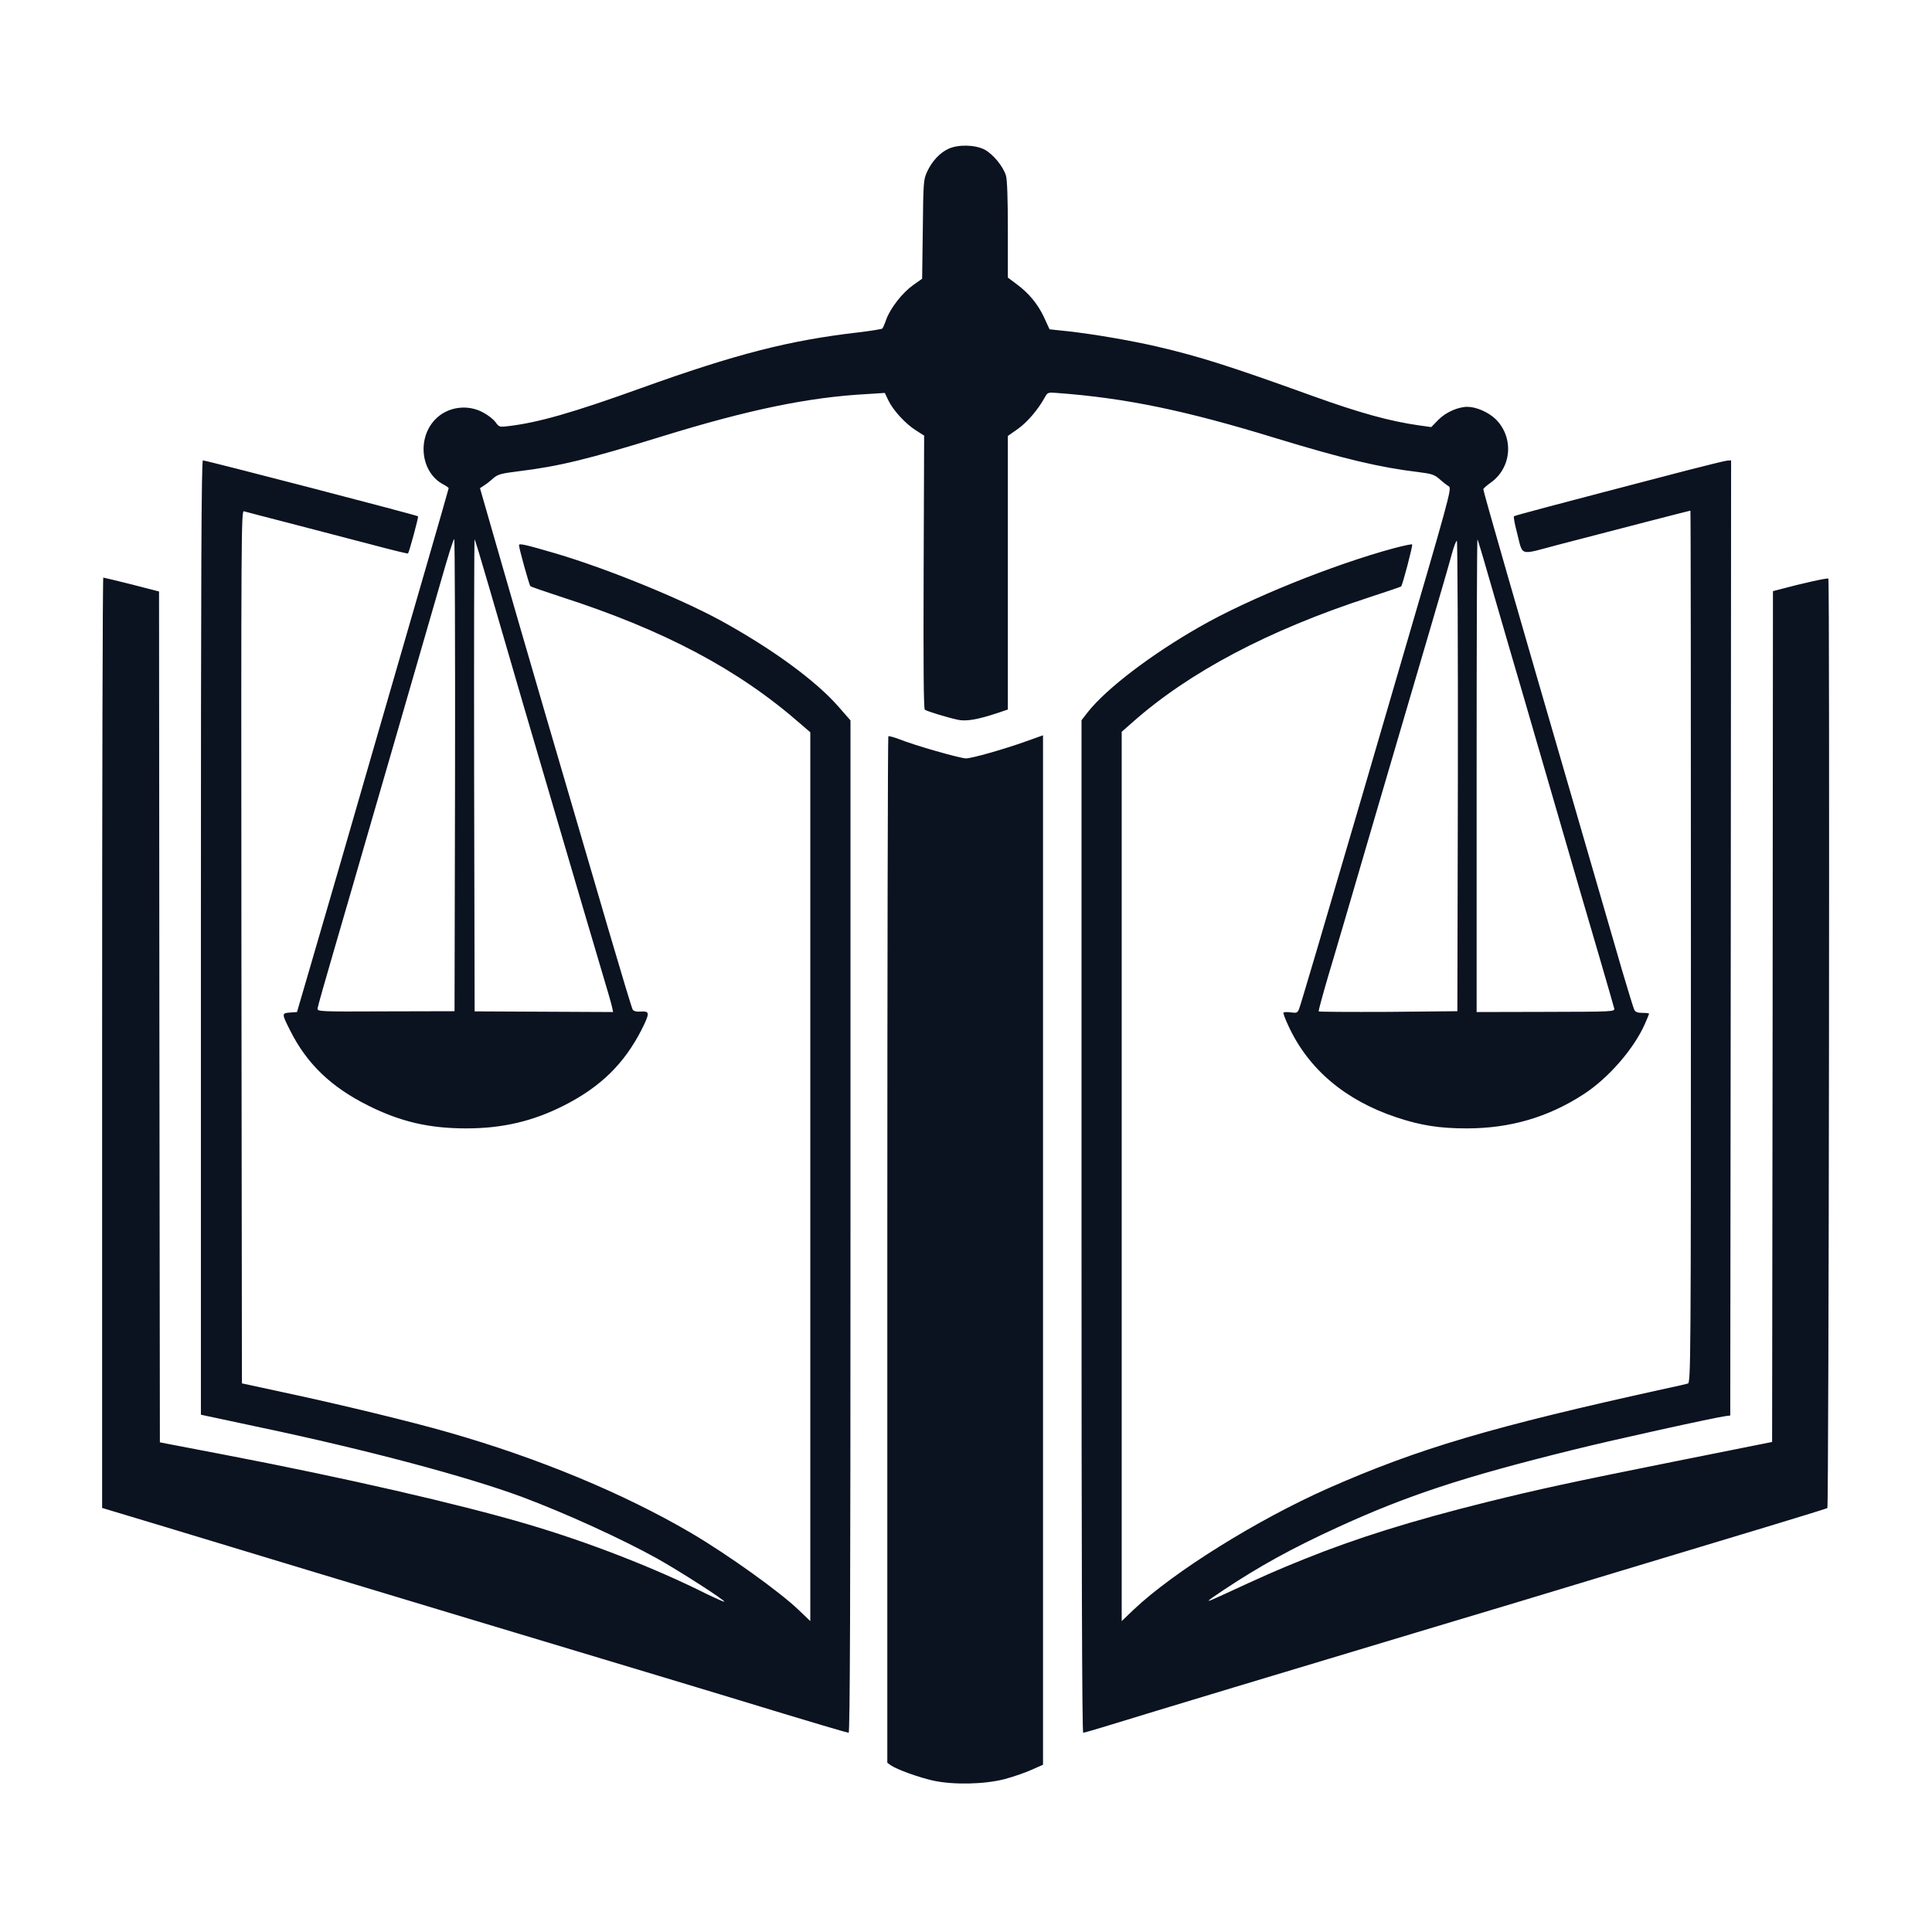
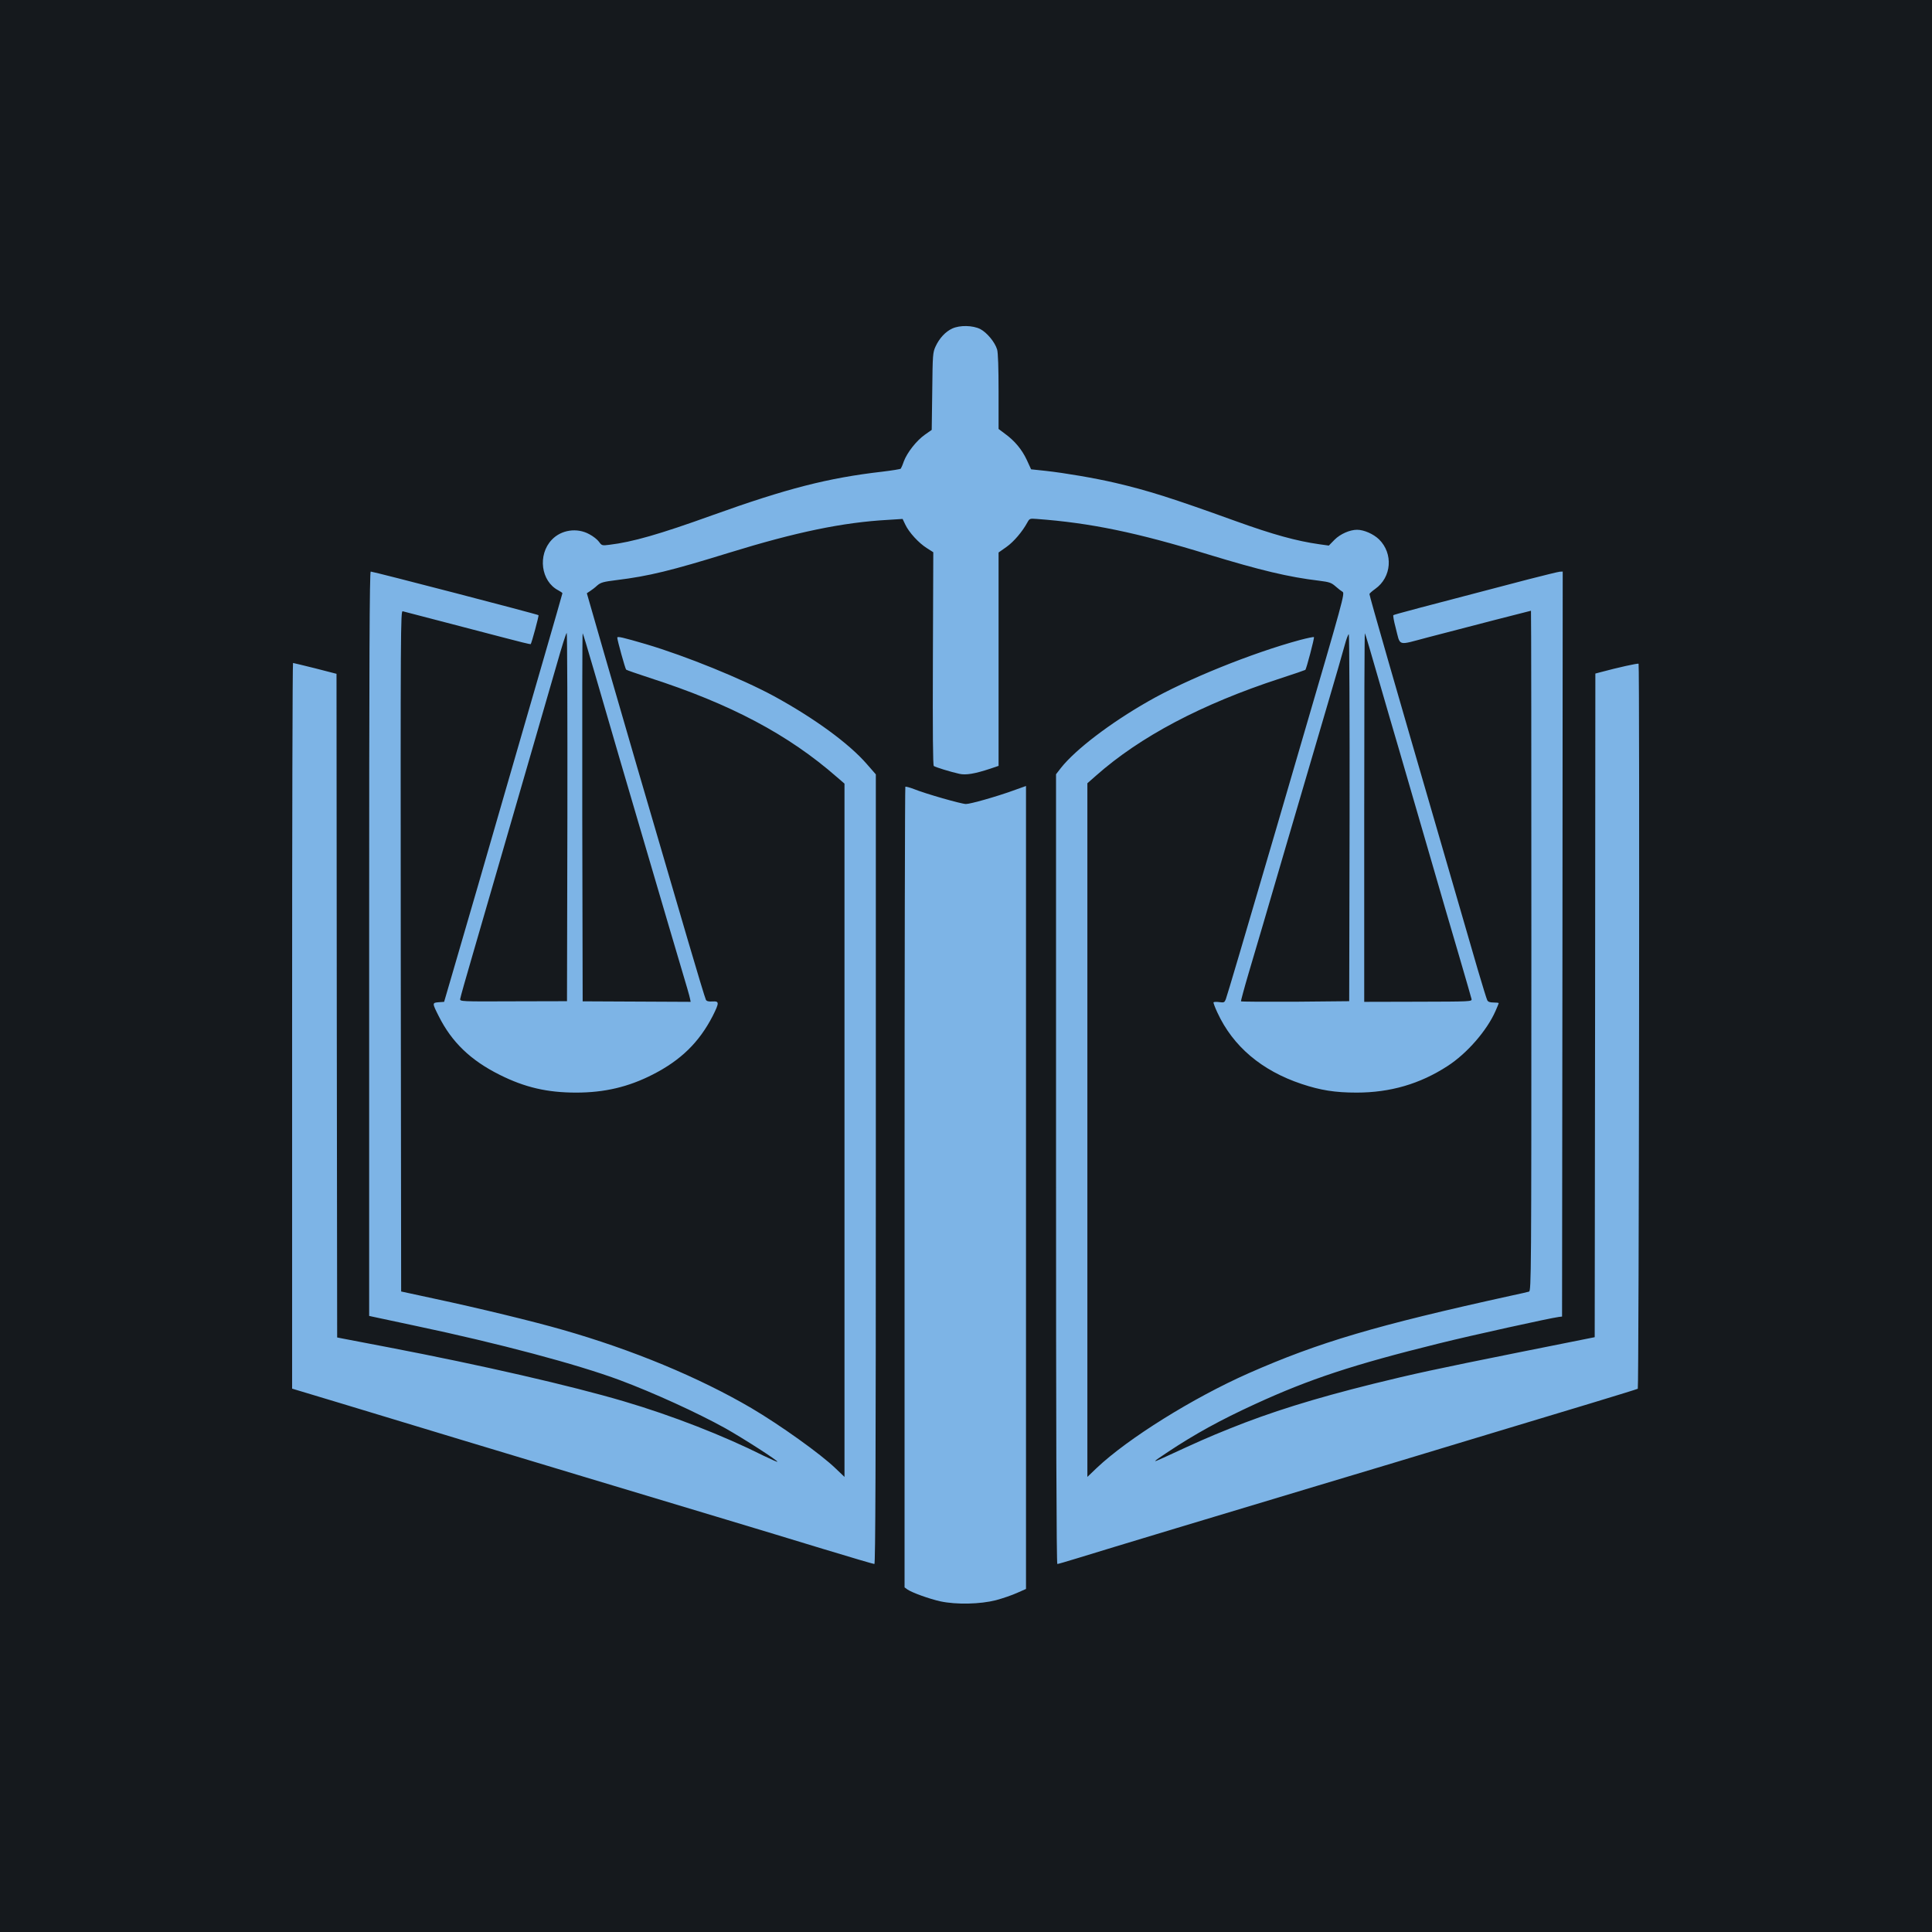
- <svg xmlns="http://www.w3.org/2000/svg" viewBox="0 0 1154 1154">
-   <style>path{fill:#0b1220}@media (prefers-color-scheme:dark){path{fill:#f1f5f9}}</style>
-   <path d="M 566.5 88.9 C 561.3 91.3, 556.7 96.3, 553.8 102.5 C 551.6 107.3, 551.5 108.7, 551.2 137 L 550.8 166.5 545.4 170.3 C 539.1 174.8, 532 183.8, 529.4 190.7 C 528.5 193.4, 527.4 195.8, 527.1 196.2 C 526.7 196.6, 520.4 197.6, 513 198.5 C 471.3 203.3, 439.8 211.4, 382.7 231.9 C 342.2 246.5, 321.5 252.4, 303.9 254.5 C 298.4 255.2, 298.1 255.1, 296 252.2 C 294.8 250.5, 291.5 247.9, 288.6 246.4 C 279.2 241.2, 267 243, 259.8 250.7 C 248.9 262.2, 251.5 282.5, 264.9 289.4 C 266.6 290.3, 268 291.3, 268 291.6 C 268 291.9, 261.5 314.5, 253.6 341.8 C 245.7 369.1, 231.9 416.7, 223 447.5 C 208.2 499, 198 533.9, 183.1 585 L 177.4 604.5 173.2 604.8 C 168.2 605.2, 168.2 605.4, 173.3 615.5 C 183.2 635.3, 197.7 649.3, 220 660.4 C 239.2 670, 256.3 674, 278.5 674 C 300.2 674, 318.5 669.7, 337.1 660.2 C 358.7 649.2, 372.7 635.5, 383.1 615.3 C 388.2 605.1, 388.2 603.9, 382.9 604.2 C 380 604.4, 378.5 604, 377.9 603 C 377.4 602.2, 371.2 581.7, 364.1 557.5 C 334.1 455.3, 312.3 380.6, 299.9 337.5 L 286.7 291.6 289.1 290 C 290.4 289.2, 292.9 287.3, 294.6 285.7 C 297.4 283.3, 299.3 282.8, 309.7 281.5 C 334.1 278.5, 351.3 274.3, 395.6 260.6 C 447.1 244.7, 482.9 237.3, 517.5 235.4 L 528.5 234.7 530.6 239.1 C 533.4 245, 540.8 253.1, 547 257 L 552 260.2 551.7 341.6 C 551.5 398.6, 551.7 423.3, 552.4 423.9 C 553.6 424.8, 565.2 428.4, 572 429.9 C 577 431, 583.7 429.9, 595.8 425.9 L 602 423.8 602 342.1 L 602 260.4 608.1 256.1 C 613.6 252.2, 620.2 244.5, 624.1 237.3 C 625.7 234.4, 626 234.3, 631.1 234.7 C 672.1 237.7, 708 245.1, 762.6 261.9 C 802.4 274, 823.9 279.2, 847.4 282 C 855.3 283, 856.8 283.5, 860 286.3 C 862 288.1, 864.5 290, 865.4 290.5 C 867.3 291.6, 865.9 296.5, 834 405.5 C 830.8 416.5, 821.8 447.3, 814 474 C 790.1 555.6, 777.1 599.6, 776 602.5 C 775 605, 774.6 605.2, 771 604.7 C 768.8 604.4, 766.8 604.5, 766.6 604.9 C 766.4 605.2, 767.7 608.8, 769.6 612.8 C 781.5 638.6, 803.5 657.2, 834.1 667.4 C 848.5 672.2, 859.7 674, 876.1 674 C 901.9 674, 924.7 667.4, 945.9 653.6 C 960.6 644.1, 975.9 626.6, 982.5 611.6 C 983.9 608.5, 985 605.7, 985 605.5 C 985 605.2, 983.2 605, 981 605 C 978.3 605, 976.8 604.5, 976.2 603.2 C 975.7 602.3, 972.5 591.8, 969 580 C 965.6 568.2, 953 524.8, 941 483.5 C 905.8 362.5, 886 293.7, 886 292.2 C 886 291.8, 888 290, 890.4 288.3 C 903 279.4, 904.4 261.2, 893.3 250.3 C 889 246.2, 881.8 243, 876.5 243 C 871 243, 863.7 246.2, 859.3 250.6 L 854.9 255.1 847.7 254.1 C 830.1 251.6, 812.3 246.7, 783.7 236.4 C 734.4 218.6, 716.3 212.9, 691.5 207.1 C 675.6 203.4, 653.3 199.6, 638.2 197.9 L 626.9 196.7 623.6 189.5 C 619.9 181.6, 614.4 174.9, 606.8 169.4 L 602 165.8 602 137.3 C 602 119, 601.6 107.4, 600.9 105 C 599.2 99.3, 593.1 92, 588 89.3 C 582.2 86.4, 572.3 86.2, 566.5 88.9 M 120 560 L 120 845 122.2 845.5 C 123.5 845.8, 138.4 848.9, 155.5 852.6 C 219.1 866, 279.2 882, 312 894.2 C 337.9 903.9, 371.2 919.1, 392.5 930.9 C 406.4 938.7, 433.3 956, 432.6 956.7 C 432.4 956.9, 427.7 954.8, 422.1 952.1 C 391.4 936.7, 352 921.3, 315 910.4 C 274.4 898.4, 205.9 882.7, 135 869.1 C 117.7 865.8, 101.7 862.7, 99.5 862.3 L 95.5 861.5 95.2 607.4 L 95 353.3 78.7 349.1 C 69.8 346.9, 62.1 345, 61.7 345 C 61.3 345, 61 470, 61 622.8 L 61 900.7 98.2 911.9 C 171.1 934, 205.4 944.4, 280.5 967 C 322.3 979.6, 373.1 994.9, 393.5 1001 C 413.9 1007.1, 447.4 1017.3, 468.1 1023.6 C 488.8 1029.9, 506.2 1035, 506.9 1035 C 507.7 1035, 508 957, 508 732.6 L 508 430.3 501.1 422.4 C 487.4 406.6, 460.9 387.3, 430 370.4 C 405.6 357.2, 362.7 339.7, 332 330.6 C 314.2 325.4, 310 324.4, 310 325.6 C 310 327.5, 316.1 349.5, 316.8 350.1 C 317.2 350.5, 325.1 353.2, 334.5 356.3 C 396.7 376.3, 441.1 399.9, 478.2 432.4 L 484 437.4 484 702.9 L 484 968.3 477.2 961.8 C 465.7 950.7, 434.6 928.5, 412.7 915.6 C 372.4 892, 321.6 870.9, 268 855.6 C 245.8 849.2, 203.7 839, 169.5 831.7 L 144.5 826.3 144.2 565.6 C 144 317.6, 144.1 304.9, 145.7 305.4 C 146.7 305.7, 159.7 309.1, 174.5 312.9 C 189.3 316.8, 210.9 322.4, 222.4 325.4 C 234 328.5, 243.5 330.8, 243.7 330.6 C 244.4 329.9, 250.1 308.8, 249.7 308.4 C 249 307.7, 123.2 275, 121.2 275 C 120.3 275, 120 341.1, 120 560 M 1007.5 281 C 924.3 302.7, 904.8 307.9, 904.3 308.4 C 904 308.7, 904.7 312.9, 906 317.7 C 909.9 332.7, 906.7 331.7, 930.7 325.4 C 963.2 316.9, 1009.3 305, 1009.7 305 C 1009.9 305, 1010 422.2, 1010 565.4 C 1010 812.6, 1009.9 825.9, 1008.2 826.4 C 1007.3 826.7, 1001.1 828.1, 994.5 829.5 C 890.8 852.3, 847.3 865.2, 793.5 888.9 C 750.8 907.8, 701 938.9, 677.2 961.4 L 670 968.3 670 702.7 L 670 437.1 676.6 431.3 C 710.4 401.4, 757.5 376.5, 817.5 356.9 C 828 353.5, 836.7 350.5, 836.9 350.3 C 837.7 349.7, 844 325.7, 843.5 325.2 C 843.3 324.9, 838.5 325.9, 832.8 327.4 C 796.4 337.2, 745.6 357.7, 716.4 374.5 C 687.5 391, 661 411.2, 649.8 425.3 L 646 430.2 646 732.6 C 646 928.5, 646.3 1035, 647 1035 C 647.5 1035, 654.4 1033, 662.2 1030.6 C 685.8 1023.3, 778.3 995.4, 846 975.1 C 880.9 964.7, 934.2 948.6, 964.5 939.4 C 994.8 930.3, 1035.6 917.9, 1055.3 912 C 1075.1 906, 1091.3 901, 1091.5 900.8 C 1092.4 900, 1093 346.1, 1092.1 345.6 C 1091.4 345.1, 1076.2 348.5, 1062.8 352.1 L 1059 353.1 1058.8 607.2 L 1058.5 861.3 1000 873 C 936.7 885.7, 919.3 889.5, 888.5 897.1 C 843.1 908.4, 810.2 918.7, 778.7 931.4 C 762.3 938, 755.1 941.2, 728.5 953.5 C 719.1 957.8, 719.5 957.3, 731.5 949.3 C 752.5 935.4, 771.5 924.9, 798.5 912.5 C 840.3 893.3, 873.7 882.3, 939.2 866.1 C 964.1 859.9, 1024.1 846.7, 1031 845.8 L 1033.5 845.5 1033.8 560.2 L 1034 275 1031.8 275.1 C 1030.5 275.2, 1019.6 277.9, 1007.5 281 M 263.6 346.3 C 259.8 359.6, 251.8 387.1, 245.9 407.5 C 240 427.9, 229.3 465, 222 490 C 214.8 515, 204.6 550.1, 199.4 567.9 C 194.2 585.7, 189.8 601.2, 189.7 602.3 C 189.5 604.2, 190.1 604.3, 230.5 604.1 L 271.5 604 271.8 463 C 271.9 385.5, 271.7 322, 271.3 322 C 270.8 322, 267.4 332.9, 263.6 346.3 M 283.2 462.9 L 283.5 604.1 324.8 604.3 L 366.2 604.5 365.7 602 C 365.5 600.6, 362.5 590.3, 359.1 579 C 355.7 567.7, 344.4 529.2, 333.9 493.5 C 315.3 430.3, 308.9 408.5, 292.1 350.6 C 287.6 335.2, 283.8 322.4, 283.5 322.2 C 283.2 321.9, 283.1 385.2, 283.2 462.9 M 882 463.1 L 882 604.5 923.3 604.4 C 963.4 604.3, 964.5 604.3, 964.2 602.4 C 964 601.4, 959.8 587, 955 570.5 C 950.1 554, 939.1 516.2, 930.5 486.5 C 921.9 456.8, 912.2 423.5, 909 412.5 C 905.7 401.5, 898.6 376.8, 893 357.6 C 887.5 338.4, 882.8 322.4, 882.5 322.2 C 882.2 321.9, 882 385.3, 882 463.1 M 867.1 331.2 C 865.9 335.8, 860 356.1, 854 376.5 C 848 396.9, 833.4 446.8, 821.4 487.5 C 809.5 528.2, 797 571, 793.5 582.5 C 790.1 594, 787.5 603.8, 787.6 604.1 C 787.8 604.4, 806.5 604.5, 829.2 604.4 L 870.5 604 870.8 463.5 C 870.9 386.2, 870.6 323, 870.2 323 C 869.7 323, 868.3 326.7, 867.1 331.2 M 530.6 439.8 C 530.3 440.1, 530 578.2, 530 746.6 L 530 1052.9 532.2 1054.5 C 535.9 1057, 548.9 1061.7, 557.5 1063.6 C 569.7 1066.2, 587.9 1065.8, 600 1062.7 C 605.2 1061.3, 612.5 1058.8, 616.2 1057.1 L 623 1054.1 623 746.6 L 623 439.2 613.2 442.7 C 599.9 447.5, 580.4 453, 577 453 C 573.6 453, 546.2 445.2, 537.3 441.6 C 533.9 440.3, 530.9 439.5, 530.6 439.8" fill-rule="evenodd" />
+ <svg xmlns="http://www.w3.org/2000/svg" viewBox="0 0 1154 1154" role="img" aria-label="Munshi">
+   <rect width="1154" height="1154" fill="#15191d" />
+   <g transform="translate(126.9 126.9) scale(0.78)" fill="#7db4e6">
+     <path d="M 566.5 88.9 C 561.3 91.3, 556.7 96.3, 553.8 102.5 C 551.6 107.3, 551.5 108.7, 551.2 137 L 550.8 166.5 545.4 170.3 C 539.1 174.8, 532 183.8, 529.4 190.7 C 528.5 193.4, 527.4 195.8, 527.1 196.2 C 526.7 196.6, 520.4 197.6, 513 198.5 C 471.3 203.3, 439.8 211.4, 382.7 231.9 C 342.2 246.5, 321.5 252.4, 303.9 254.5 C 298.4 255.2, 298.1 255.1, 296 252.2 C 294.8 250.5, 291.5 247.9, 288.6 246.4 C 279.2 241.2, 267 243, 259.8 250.7 C 248.9 262.2, 251.5 282.5, 264.9 289.4 C 266.6 290.3, 268 291.3, 268 291.6 C 268 291.9, 261.5 314.5, 253.6 341.8 C 245.7 369.1, 231.9 416.7, 223 447.5 C 208.2 499, 198 533.9, 183.1 585 L 177.4 604.5 173.2 604.8 C 168.2 605.2, 168.2 605.4, 173.3 615.5 C 183.2 635.3, 197.7 649.3, 220 660.4 C 239.2 670, 256.3 674, 278.5 674 C 300.2 674, 318.5 669.7, 337.1 660.2 C 358.7 649.2, 372.7 635.5, 383.1 615.3 C 388.2 605.1, 388.2 603.9, 382.9 604.2 C 380 604.4, 378.5 604, 377.9 603 C 377.4 602.2, 371.2 581.7, 364.1 557.5 C 334.1 455.3, 312.3 380.6, 299.9 337.5 L 286.7 291.6 289.1 290 C 290.4 289.2, 292.9 287.3, 294.6 285.7 C 297.4 283.3, 299.3 282.8, 309.7 281.5 C 334.1 278.5, 351.3 274.3, 395.6 260.6 C 447.1 244.7, 482.9 237.3, 517.5 235.4 L 528.5 234.7 530.6 239.1 C 533.4 245, 540.8 253.1, 547 257 L 552 260.2 551.7 341.6 C 551.5 398.6, 551.7 423.3, 552.4 423.9 C 553.6 424.8, 565.2 428.4, 572 429.9 C 577 431, 583.7 429.9, 595.8 425.9 L 602 423.8 602 342.1 L 602 260.4 608.1 256.1 C 613.6 252.2, 620.2 244.5, 624.1 237.3 C 625.7 234.4, 626 234.3, 631.1 234.7 C 672.1 237.7, 708 245.1, 762.6 261.9 C 802.4 274, 823.9 279.2, 847.4 282 C 855.3 283, 856.8 283.5, 860 286.3 C 862 288.1, 864.5 290, 865.4 290.5 C 867.3 291.6, 865.9 296.5, 834 405.5 C 830.8 416.5, 821.8 447.3, 814 474 C 790.1 555.6, 777.1 599.6, 776 602.5 C 775 605, 774.6 605.2, 771 604.7 C 768.8 604.4, 766.8 604.5, 766.6 604.9 C 766.4 605.2, 767.7 608.8, 769.6 612.8 C 781.5 638.6, 803.5 657.2, 834.1 667.4 C 848.5 672.2, 859.7 674, 876.1 674 C 901.9 674, 924.7 667.4, 945.9 653.6 C 960.6 644.1, 975.9 626.6, 982.5 611.6 C 983.9 608.5, 985 605.7, 985 605.5 C 985 605.2, 983.2 605, 981 605 C 978.3 605, 976.8 604.5, 976.2 603.2 C 975.7 602.3, 972.5 591.8, 969 580 C 965.6 568.2, 953 524.8, 941 483.5 C 905.8 362.5, 886 293.7, 886 292.2 C 886 291.8, 888 290, 890.4 288.3 C 903 279.4, 904.4 261.2, 893.3 250.3 C 889 246.2, 881.8 243, 876.5 243 C 871 243, 863.7 246.2, 859.3 250.6 L 854.9 255.1 847.7 254.1 C 830.1 251.6, 812.3 246.7, 783.7 236.4 C 734.4 218.6, 716.3 212.9, 691.5 207.1 C 675.6 203.4, 653.3 199.6, 638.2 197.9 L 626.9 196.7 623.6 189.5 C 619.9 181.6, 614.4 174.9, 606.8 169.4 L 602 165.8 602 137.3 C 602 119, 601.6 107.4, 600.9 105 C 599.2 99.3, 593.1 92, 588 89.3 C 582.2 86.4, 572.3 86.2, 566.5 88.9 M 120 560 L 120 845 122.2 845.5 C 123.5 845.8, 138.4 848.9, 155.5 852.6 C 219.1 866, 279.2 882, 312 894.2 C 337.9 903.9, 371.2 919.1, 392.5 930.9 C 406.4 938.7, 433.3 956, 432.6 956.7 C 432.4 956.9, 427.7 954.8, 422.1 952.1 C 391.4 936.7, 352 921.3, 315 910.4 C 274.4 898.4, 205.9 882.7, 135 869.1 C 117.7 865.8, 101.7 862.7, 99.5 862.3 L 95.5 861.5 95.2 607.4 L 95 353.3 78.7 349.1 C 69.8 346.9, 62.1 345, 61.7 345 C 61.3 345, 61 470, 61 622.8 L 61 900.7 98.2 911.9 C 171.1 934, 205.4 944.4, 280.5 967 C 322.3 979.6, 373.1 994.9, 393.5 1001 C 413.9 1007.1, 447.4 1017.3, 468.1 1023.6 C 488.8 1029.9, 506.2 1035, 506.9 1035 C 507.7 1035, 508 957, 508 732.6 L 508 430.3 501.1 422.4 C 487.4 406.6, 460.9 387.3, 430 370.4 C 405.6 357.2, 362.7 339.7, 332 330.6 C 314.2 325.4, 310 324.4, 310 325.6 C 310 327.5, 316.1 349.5, 316.8 350.1 C 317.2 350.5, 325.1 353.2, 334.5 356.3 C 396.7 376.3, 441.1 399.9, 478.2 432.4 L 484 437.4 484 702.9 L 484 968.3 477.2 961.8 C 465.7 950.7, 434.6 928.5, 412.7 915.6 C 372.4 892, 321.6 870.9, 268 855.6 C 245.8 849.2, 203.7 839, 169.5 831.7 L 144.5 826.3 144.2 565.6 C 144 317.6, 144.1 304.9, 145.7 305.4 C 146.7 305.7, 159.7 309.1, 174.5 312.9 C 189.3 316.8, 210.9 322.4, 222.4 325.4 C 234 328.5, 243.5 330.8, 243.7 330.6 C 244.4 329.9, 250.1 308.8, 249.7 308.4 C 249 307.7, 123.2 275, 121.2 275 C 120.3 275, 120 341.1, 120 560 M 1007.5 281 C 924.3 302.7, 904.8 307.9, 904.3 308.4 C 904 308.7, 904.7 312.9, 906 317.7 C 909.9 332.7, 906.7 331.7, 930.7 325.4 C 963.2 316.9, 1009.3 305, 1009.7 305 C 1009.9 305, 1010 422.2, 1010 565.4 C 1010 812.6, 1009.9 825.9, 1008.2 826.4 C 1007.3 826.7, 1001.1 828.1, 994.5 829.5 C 890.8 852.3, 847.3 865.2, 793.5 888.9 C 750.8 907.8, 701 938.9, 677.2 961.4 L 670 968.3 670 702.7 L 670 437.1 676.6 431.3 C 710.4 401.4, 757.5 376.5, 817.5 356.9 C 828 353.5, 836.7 350.5, 836.9 350.3 C 837.7 349.7, 844 325.7, 843.5 325.2 C 843.3 324.9, 838.5 325.9, 832.8 327.4 C 796.4 337.2, 745.6 357.7, 716.4 374.5 C 687.5 391, 661 411.2, 649.8 425.3 L 646 430.2 646 732.6 C 646 928.5, 646.3 1035, 647 1035 C 647.5 1035, 654.4 1033, 662.2 1030.6 C 685.8 1023.3, 778.3 995.4, 846 975.1 C 880.9 964.7, 934.2 948.6, 964.5 939.4 C 994.8 930.3, 1035.6 917.9, 1055.3 912 C 1075.1 906, 1091.3 901, 1091.5 900.8 C 1092.4 900, 1093 346.1, 1092.1 345.6 C 1091.4 345.1, 1076.2 348.5, 1062.8 352.1 L 1059 353.1 1058.8 607.2 L 1058.5 861.3 1000 873 C 936.7 885.7, 919.3 889.5, 888.5 897.1 C 843.1 908.4, 810.2 918.7, 778.7 931.4 C 762.3 938, 755.1 941.2, 728.5 953.5 C 719.1 957.8, 719.5 957.3, 731.5 949.3 C 752.5 935.4, 771.5 924.9, 798.5 912.5 C 840.3 893.3, 873.7 882.3, 939.2 866.1 C 964.1 859.9, 1024.1 846.7, 1031 845.8 L 1033.5 845.5 1033.8 560.2 L 1034 275 1031.8 275.1 C 1030.5 275.2, 1019.6 277.9, 1007.5 281 M 263.6 346.3 C 259.8 359.6, 251.8 387.1, 245.9 407.5 C 240 427.9, 229.3 465, 222 490 C 214.8 515, 204.6 550.1, 199.4 567.9 C 194.2 585.7, 189.8 601.2, 189.7 602.3 C 189.5 604.2, 190.1 604.3, 230.5 604.1 L 271.5 604 271.8 463 C 271.9 385.5, 271.7 322, 271.3 322 C 270.8 322, 267.4 332.9, 263.6 346.3 M 283.2 462.9 L 283.5 604.1 324.8 604.3 L 366.2 604.5 365.7 602 C 365.5 600.6, 362.5 590.3, 359.1 579 C 355.7 567.7, 344.4 529.2, 333.9 493.5 C 315.3 430.3, 308.9 408.5, 292.1 350.6 C 287.6 335.2, 283.8 322.4, 283.5 322.2 C 283.2 321.9, 283.1 385.2, 283.2 462.9 M 882 463.1 L 882 604.5 923.3 604.4 C 963.4 604.3, 964.5 604.3, 964.2 602.4 C 964 601.4, 959.8 587, 955 570.5 C 950.1 554, 939.1 516.2, 930.5 486.5 C 921.9 456.8, 912.2 423.5, 909 412.5 C 905.7 401.5, 898.6 376.8, 893 357.6 C 887.5 338.4, 882.8 322.4, 882.5 322.2 C 882.2 321.9, 882 385.3, 882 463.1 M 867.1 331.2 C 865.9 335.8, 860 356.1, 854 376.5 C 848 396.9, 833.4 446.8, 821.4 487.5 C 809.5 528.2, 797 571, 793.5 582.5 C 790.1 594, 787.5 603.8, 787.6 604.1 C 787.8 604.4, 806.5 604.5, 829.2 604.4 L 870.5 604 870.8 463.5 C 870.9 386.2, 870.6 323, 870.2 323 C 869.7 323, 868.3 326.7, 867.1 331.2 M 530.6 439.8 C 530.3 440.1, 530 578.2, 530 746.6 L 530 1052.9 532.2 1054.5 C 535.9 1057, 548.9 1061.7, 557.5 1063.6 C 569.7 1066.2, 587.9 1065.8, 600 1062.7 C 605.2 1061.3, 612.5 1058.8, 616.2 1057.1 L 623 1054.1 623 746.6 L 623 439.2 613.2 442.7 C 599.9 447.5, 580.4 453, 577 453 C 573.6 453, 546.2 445.2, 537.3 441.6 C 533.9 440.3, 530.9 439.5, 530.6 439.8" fill-rule="evenodd" />
+   </g>
</svg>
